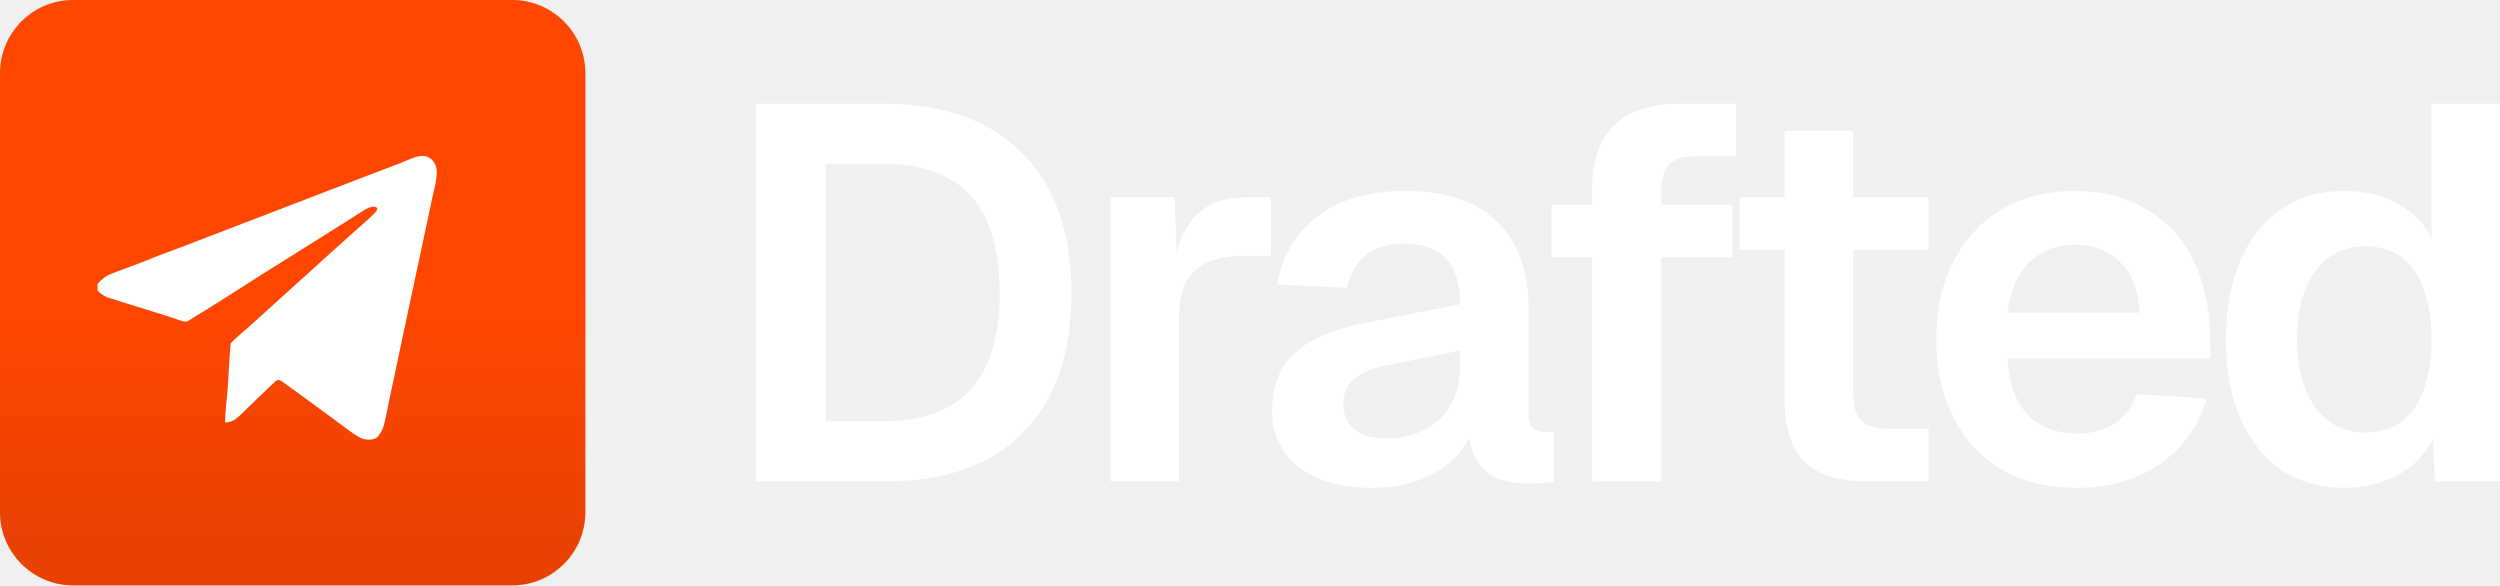
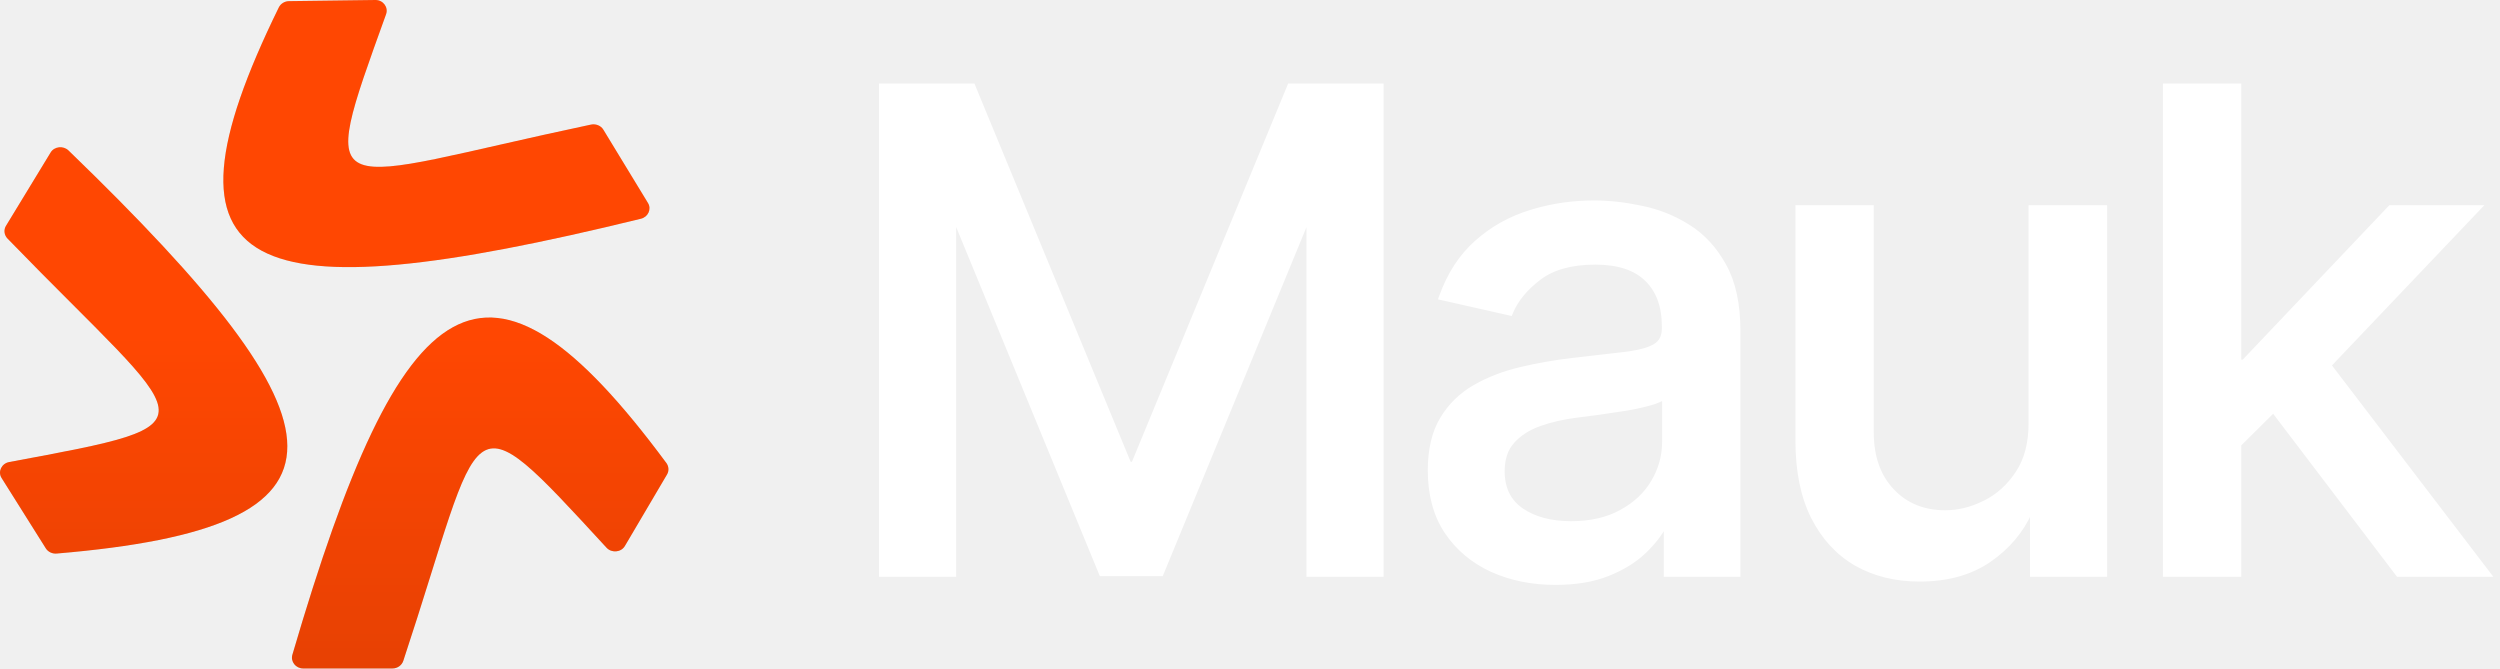
- <svg xmlns="http://www.w3.org/2000/svg" width="410" height="96" viewBox="0 0 410 96" fill="none">
-   <path d="M124 78.953V17H144.721C154.672 17 162.31 19.705 167.637 25.115C173.022 30.467 175.715 38.116 175.715 48.064C175.715 57.953 173.081 65.573 167.813 70.925C162.545 76.277 155.023 78.953 145.248 78.953H124ZM135.414 69.093H144.721C151.218 69.093 156.047 67.348 159.208 63.857C162.369 60.367 163.949 55.102 163.949 48.064C163.949 40.909 162.369 35.586 159.208 32.096C156.047 28.605 151.218 26.86 144.721 26.86H135.414V69.093Z" fill="white" />
-   <path d="M182.117 78.953V32.357H192.653L193.092 45.272L192.126 45.097C192.828 40.618 194.145 37.389 196.077 35.411C198.067 33.375 200.76 32.357 204.155 32.357H208.457V41.956H204.067C201.667 41.956 199.677 42.305 198.096 43.003C196.516 43.701 195.316 44.806 194.497 46.319C193.736 47.773 193.355 49.693 193.355 52.078V78.953H182.117Z" fill="white" />
-   <path d="M224.968 80C220.051 80 216.1 78.895 213.115 76.684C210.129 74.415 208.637 71.274 208.637 67.26C208.637 63.246 209.895 60.105 212.412 57.837C214.929 55.568 218.763 53.939 223.914 52.95L239.455 49.896C239.455 46.58 238.694 44.108 237.172 42.479C235.65 40.792 233.397 39.949 230.411 39.949C227.719 39.949 225.582 40.589 224.002 41.868C222.48 43.09 221.426 44.864 220.841 47.191L209.427 46.668C210.363 41.723 212.646 37.942 216.275 35.324C219.904 32.648 224.616 31.31 230.411 31.31C237.084 31.31 242.118 32.997 245.513 36.371C248.967 39.687 250.693 44.457 250.693 50.681V67.609C250.693 68.831 250.898 69.674 251.308 70.14C251.776 70.605 252.449 70.838 253.327 70.838H254.82V78.953C254.469 79.069 253.883 79.156 253.064 79.215C252.303 79.273 251.513 79.302 250.693 79.302C248.762 79.302 247.035 79.011 245.513 78.429C243.991 77.79 242.821 76.713 242.001 75.201C241.182 73.63 240.772 71.507 240.772 68.831L241.738 69.529C241.269 71.565 240.245 73.397 238.665 75.026C237.143 76.597 235.211 77.819 232.87 78.691C230.528 79.564 227.894 80 224.968 80ZM227.251 71.885C229.767 71.885 231.933 71.391 233.748 70.402C235.562 69.413 236.967 68.046 237.962 66.301C238.957 64.555 239.455 62.49 239.455 60.105V57.487L227.338 59.931C224.821 60.454 223.007 61.24 221.895 62.287C220.841 63.276 220.314 64.585 220.314 66.213C220.314 68.017 220.9 69.413 222.07 70.402C223.299 71.391 225.026 71.885 227.251 71.885Z" fill="white" />
-   <path d="M261.122 78.953V30.525C261.122 26.337 262.293 23.05 264.635 20.665C267.034 18.222 270.693 17 275.61 17H284.741V25.639H277.717C275.902 25.639 274.556 26.104 273.678 27.035C272.859 27.965 272.449 29.332 272.449 31.136V78.953H261.122ZM254.45 42.218V33.579H284.126V42.218H254.45Z" fill="white" />
-   <path d="M306.295 78.953C301.612 78.953 298.158 77.877 295.934 75.724C293.768 73.572 292.686 70.198 292.686 65.603V21.45H303.924V64.555C303.924 66.708 304.392 68.22 305.329 69.093C306.265 69.907 307.729 70.314 309.719 70.314H316.304V78.953H306.295ZM285.31 40.996V32.357H316.304V40.996H285.31Z" fill="white" />
-   <path d="M340.545 80C335.862 80 331.794 79.011 328.34 77.033C324.887 74.997 322.223 72.147 320.35 68.482C318.477 64.817 317.541 60.542 317.541 55.655C317.541 50.769 318.477 46.522 320.35 42.916C322.223 39.251 324.858 36.4 328.252 34.364C331.706 32.328 335.716 31.31 340.281 31.31C344.73 31.31 348.622 32.299 351.959 34.277C355.354 36.255 357.958 39.105 359.773 42.828C361.588 46.551 362.495 51.031 362.495 56.266V58.796H329.218C329.452 62.868 330.565 65.951 332.555 68.046C334.603 70.082 337.296 71.1 340.632 71.1C343.149 71.1 345.227 70.547 346.866 69.442C348.564 68.278 349.734 66.679 350.378 64.643L361.88 65.341C360.593 69.878 358.046 73.456 354.242 76.073C350.495 78.691 345.93 80 340.545 80ZM329.218 51.292H350.905C350.671 47.511 349.588 44.719 347.657 42.916C345.725 41.054 343.266 40.123 340.281 40.123C337.296 40.123 334.808 41.083 332.818 43.003C330.887 44.922 329.687 47.686 329.218 51.292Z" fill="white" />
-   <path d="M384.45 80C380.47 80 377.016 79.011 374.089 77.033C371.221 75.055 368.997 72.234 367.417 68.569C365.836 64.904 365.046 60.6 365.046 55.655C365.046 50.711 365.836 46.406 367.417 42.741C368.997 39.076 371.251 36.255 374.177 34.277C377.104 32.299 380.528 31.31 384.45 31.31C387.728 31.31 390.596 31.979 393.054 33.317C395.571 34.655 397.474 36.546 398.761 38.989V17H410V78.953H399.288L399.025 72.06C397.737 74.561 395.806 76.51 393.23 77.906C390.655 79.302 387.728 80 384.45 80ZM387.874 70.925C390.216 70.925 392.176 70.344 393.757 69.18C395.396 68.017 396.625 66.301 397.444 64.032C398.322 61.705 398.761 58.913 398.761 55.655C398.761 52.339 398.322 49.547 397.444 47.278C396.625 45.01 395.396 43.294 393.757 42.13C392.176 40.967 390.216 40.385 387.874 40.385C384.479 40.385 381.757 41.752 379.709 44.486C377.719 47.162 376.723 50.885 376.723 55.655C376.723 60.309 377.719 64.032 379.709 66.824C381.757 69.558 384.479 70.925 387.874 70.925Z" fill="white" />
-   <g clip-path="url(#clip0_30_58)">
-     <rect width="96" height="96" rx="12" fill="#D9D9D9" />
-     <rect width="96" height="96" rx="12" fill="url(#paint0_linear_30_58)" />
-     <g clip-path="url(#clip1_30_58)">
-       <path d="M16 46.555C17.336 45.119 17.895 45.03 19.664 44.366L22.923 43.144C23.952 42.762 25.01 42.307 26.041 41.909L30.311 40.305L58.972 29.299L65.96 26.628C66.933 26.265 68.032 25.651 69.055 25.577C70.651 25.462 71.623 26.741 71.634 28.233C71.644 29.664 71.213 30.977 70.909 32.363L69.946 36.914L66.898 51.185L63.945 65.1C63.597 66.661 63.352 68.258 62.927 69.808C62.748 70.464 62.438 71.035 61.997 71.559C61.376 72.297 59.897 72.197 59.103 71.796C58.332 71.408 57.426 70.738 56.711 70.212L53.959 68.169C51.454 66.299 48.881 64.491 46.369 62.63C45.917 62.304 45.563 62.17 45.105 62.596C43.49 64.095 41.924 65.658 40.322 67.172C39.307 68.131 38.415 69.329 36.924 69.272C36.925 67.125 37.312 64.807 37.416 62.645C37.485 61.194 37.572 59.742 37.677 58.294C37.735 57.687 37.754 56.854 37.868 56.264C38.448 55.591 40.048 54.3 40.771 53.644L53.664 41.98L58.05 38.038C59.166 37.053 60.303 36.072 61.368 35.032C61.524 34.88 62.077 34.229 61.817 34.056C61.259 33.683 60.388 34.073 59.891 34.361C59.084 34.829 58.34 35.345 57.564 35.834L52.47 39.042L43.141 44.892C38.998 47.509 34.871 50.202 30.682 52.726C30.495 52.765 30.113 52.735 29.952 52.679C25.891 51.278 21.749 50.121 17.669 48.78C17.029 48.57 16.454 48.137 16 47.65V46.555Z" fill="white" />
-     </g>
-   </g>
+ <svg xmlns="http://www.w3.org/2000/svg" width="374" height="100" viewBox="0 0 374 100" fill="none">
+   <path d="M238.506 30.237C240.723 30.237 243.069 30.5 245.544 31.023C248.058 31.527 250.404 32.463 252.58 33.829H252.581C254.796 35.205 256.604 37.169 258.008 39.713C259.421 42.25 260.118 45.531 260.118 49.538V86.042H249.152V78.577H249.124C248.417 79.934 247.382 81.261 246.026 82.56C244.613 83.913 242.804 85.031 240.606 85.917C238.395 86.809 235.757 87.25 232.699 87.25C229.18 87.25 225.99 86.605 223.134 85.309L223.132 85.308C220.273 83.986 218.002 82.073 216.326 79.568L216.325 79.567C214.668 77.054 213.847 73.983 213.847 70.366C213.847 67.255 214.45 64.671 215.675 62.631C216.892 60.604 218.536 58.998 220.604 57.815C222.657 56.641 224.95 55.757 227.48 55.159C229.999 54.565 232.565 54.113 235.179 53.804H235.18C238.476 53.425 241.151 53.117 243.206 52.88L243.945 52.775C245.605 52.516 246.813 52.143 247.588 51.67C248.431 51.155 248.865 50.321 248.865 49.111V48.862C248.865 45.807 247.997 43.474 246.29 41.827L246.288 41.826C244.607 40.182 242.076 39.338 238.649 39.338C235.076 39.338 232.292 40.124 230.271 41.668V41.669C228.243 43.212 226.853 44.92 226.085 46.789L226.004 46.985L225.798 46.938L215.727 44.664L215.45 44.602L215.546 44.335C216.753 40.984 218.519 38.27 220.849 36.2C223.193 34.115 225.889 32.604 228.933 31.67L229.504 31.497C232.369 30.657 235.369 30.237 238.506 30.237ZM280.063 30.948V64.644C280.063 68.315 281.088 71.21 283.113 73.357C285.14 75.506 287.772 76.585 291.032 76.585C292.997 76.585 294.954 76.098 296.906 75.118H296.907C298.871 74.144 300.499 72.671 301.791 70.691L301.792 70.689C303.096 68.727 303.745 66.221 303.722 63.152V30.948H314.975V86.042H303.937V76.587H303.774C302.484 79.48 300.445 81.895 297.662 83.829C294.84 85.783 291.334 86.752 287.161 86.752C283.587 86.752 280.414 85.974 277.647 84.41L277.645 84.408C274.899 82.818 272.74 80.47 271.167 77.375V77.373C269.616 74.272 268.847 70.452 268.847 65.923V30.948H280.063ZM145.608 12.75L145.672 12.904L168.979 69.334H169.504L192.81 12.904L192.874 12.75H206.732V86.042H195.694V33.367H195.431L173.845 85.78L173.781 85.935H164.7L164.637 85.78L143.051 33.332H142.788V86.042H131.75V12.75H145.608ZM335.045 12.75V54.051H335.62L357.481 31.025L357.556 30.948H371.077L370.676 31.37L348.533 54.648L372.198 85.64L372.506 86.042H358.722L358.646 85.942L340.09 61.52L335.045 66.524V86.042H323.828V12.75H335.045ZM248.901 59.571C248.447 59.861 247.807 60.126 247.001 60.369L246.998 60.37C245.912 60.681 244.672 60.955 243.279 61.193L243.275 61.194C241.889 61.408 240.538 61.609 239.223 61.799L239.219 61.8C237.905 61.966 236.806 62.107 235.923 62.226H235.921C233.858 62.484 231.975 62.918 230.274 63.527L230.275 63.528C228.612 64.132 227.287 64.998 226.291 66.123L226.292 66.124C225.338 67.205 224.849 68.657 224.849 70.508C224.849 73.066 225.796 74.975 227.68 76.273C229.587 77.565 232.031 78.22 235.029 78.22C237.96 78.22 240.449 77.646 242.507 76.51L242.508 76.509C244.599 75.367 246.177 73.88 247.251 72.052L247.252 72.051C248.353 70.193 248.901 68.211 248.901 66.101V59.571Z" fill="white" stroke="white" stroke-width="0.5" />
+   <path d="M99.689 69.264C100.058 69.763 100.106 70.439 99.793 70.971L93.482 81.681C92.915 82.644 91.5 82.767 90.735 81.936C69.185 58.527 72.613 61.764 60.333 98.862C60.114 99.526 59.457 100 58.724 100H45.347C44.237 100 43.441 98.967 43.739 97.953C60.132 42.001 72.703 32.814 99.689 69.264Z" fill="#D9D9D9" />
+   <path d="M99.689 69.264C100.058 69.763 100.106 70.439 99.793 70.971L93.482 81.681C92.915 82.644 91.5 82.767 90.735 81.936C69.185 58.527 72.613 61.764 60.333 98.862C60.114 99.526 59.457 100 58.724 100H45.347C44.237 100 43.441 98.967 43.739 97.953C60.132 42.001 72.703 32.814 99.689 69.264Z" fill="url(#paint0_linear_38_81)" />
+   <path d="M8.469 82.812C7.829 82.866 7.188 82.567 6.859 82.044L0.234 71.505C-0.361 70.558 0.235 69.334 1.375 69.121C33.525 63.125 28.855 64.322 1.121 35.686C0.625 35.174 0.521 34.398 0.887 33.795L7.576 22.808C8.13 21.896 9.472 21.759 10.249 22.51C53.141 63.952 55.244 78.87 8.469 82.812Z" fill="#D9D9D9" />
+   <path d="M8.469 82.812C7.829 82.866 7.188 82.567 6.859 82.044L0.234 71.505C-0.361 70.558 0.235 69.334 1.375 69.121C33.525 63.125 28.855 64.322 1.121 35.686C0.625 35.174 0.521 34.398 0.887 33.795L7.576 22.808C8.13 21.896 9.472 21.759 10.249 22.51C53.141 63.952 55.244 78.87 8.469 82.812Z" fill="url(#paint1_linear_38_81)" />
+   <path d="M41.709 1.111C41.98 0.558 42.573 0.181 43.215 0.172L56.15 0C57.312 -0.015 58.132 1.086 57.756 2.129C47.157 31.535 48.399 27.101 88.412 18.638C89.128 18.487 89.889 18.789 90.256 19.391L96.944 30.379C97.499 31.29 96.954 32.461 95.88 32.724C36.594 47.234 21.92 41.502 41.709 1.111Z" fill="#D9D9D9" />
+   <path d="M41.709 1.111C41.98 0.558 42.573 0.181 43.215 0.172L56.15 0C57.312 -0.015 58.132 1.086 57.756 2.129C47.157 31.535 48.399 27.101 88.412 18.638C89.128 18.487 89.889 18.789 90.256 19.391L96.944 30.379C97.499 31.29 96.954 32.461 95.88 32.724C36.594 47.234 21.92 41.502 41.709 1.111Z" fill="url(#paint2_linear_38_81)" />
  <defs>
-     <linearGradient id="paint0_linear_30_58" x1="48" y1="0" x2="48" y2="96" gradientUnits="userSpaceOnUse">
+     <linearGradient id="paint0_linear_38_81" x1="50" y1="0" x2="50" y2="100" gradientUnits="userSpaceOnUse">
      <stop offset="0.5" stop-color="#FF4702" />
      <stop offset="1" stop-color="#E74103" />
    </linearGradient>
-     <clipPath id="clip0_30_58">
-       <rect width="96" height="96" fill="white" />
-     </clipPath>
-     <clipPath id="clip1_30_58">
-       <rect width="56" height="48" fill="white" transform="translate(16 25)" />
-     </clipPath>
+     <linearGradient id="paint1_linear_38_81" x1="50" y1="0" x2="50" y2="100" gradientUnits="userSpaceOnUse">
+       <stop offset="0.5" stop-color="#FF4702" />
+       <stop offset="1" stop-color="#E74103" />
+     </linearGradient>
+     <linearGradient id="paint2_linear_38_81" x1="50" y1="0" x2="50" y2="100" gradientUnits="userSpaceOnUse">
+       <stop offset="0.5" stop-color="#FF4702" />
+       <stop offset="1" stop-color="#E74103" />
+     </linearGradient>
  </defs>
</svg>
